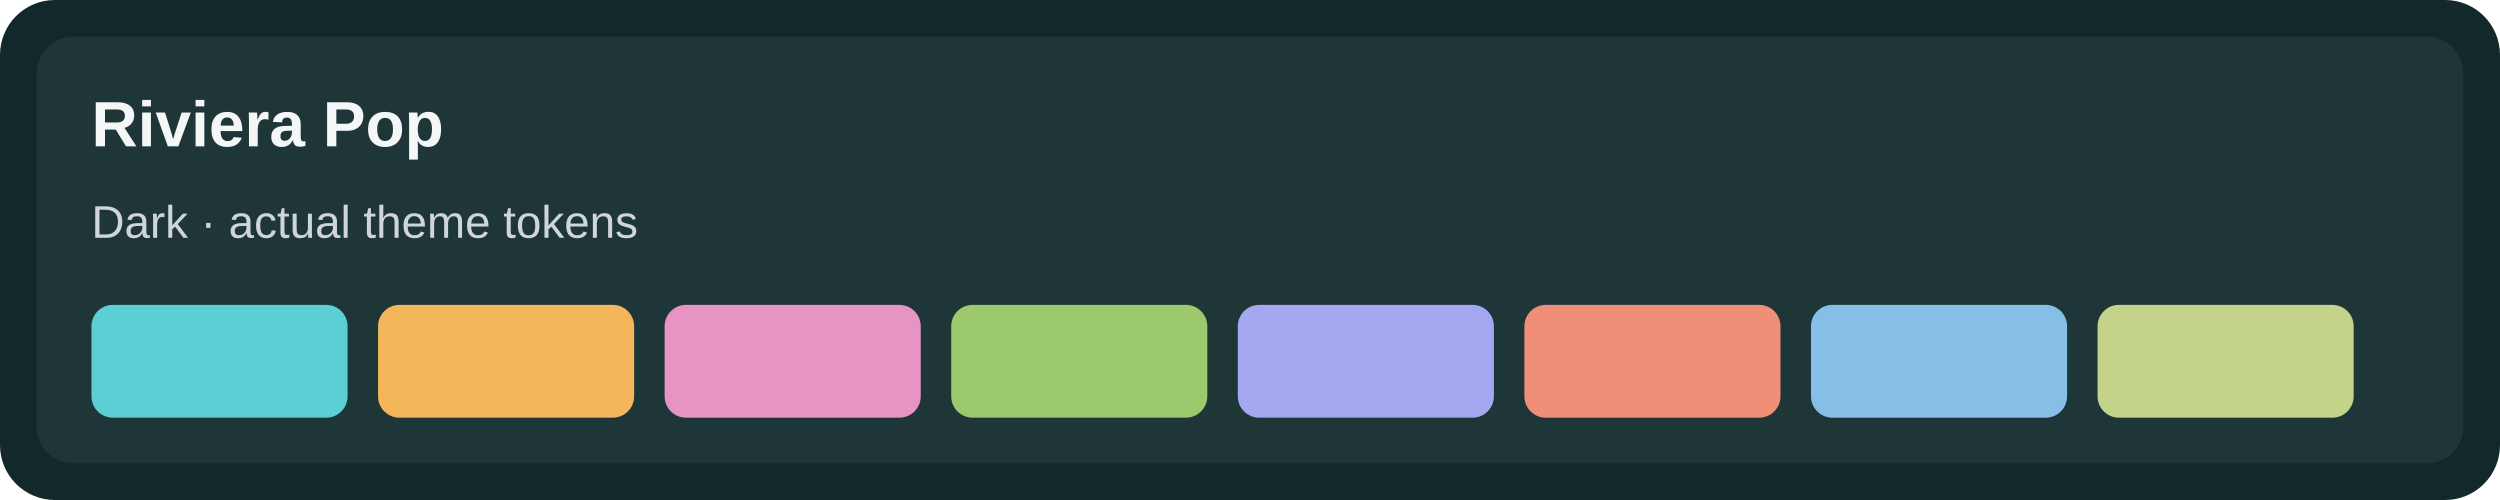
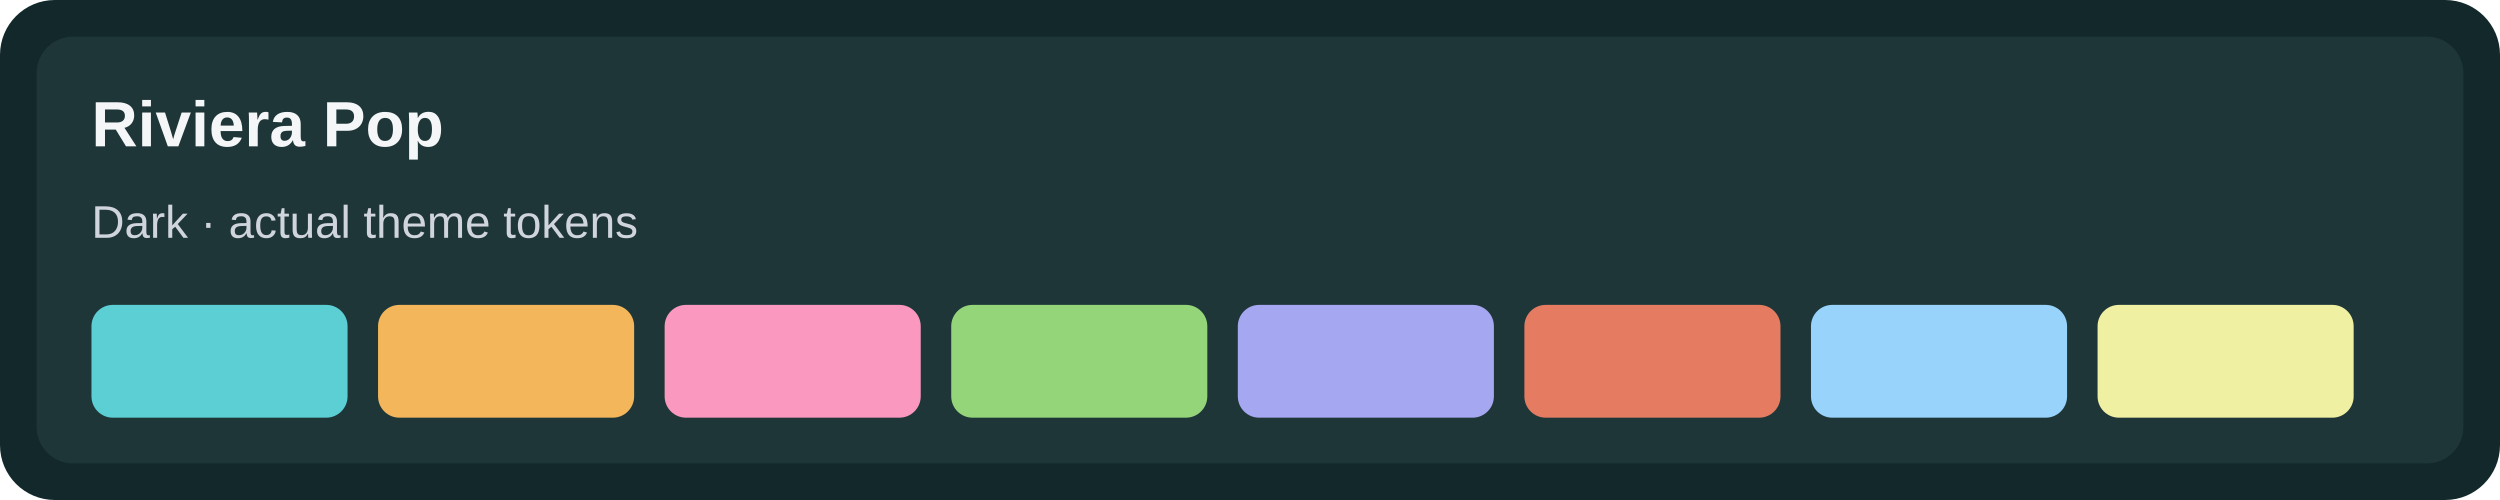
<svg xmlns="http://www.w3.org/2000/svg" width="820" height="164" viewBox="0 0 820 164">
  <rect width="820" height="164" rx="18" fill="#12282B" />
  <rect x="12" y="12" width="796" height="140" rx="12" fill="#1E3638" />
  <text x="30" y="48" fill="#F4F6F8" font-family="Segoe UI,Arial,sans-serif" font-size="21" font-weight="650">Riviera Pop</text>
  <text x="30" y="78" fill="#D0D4DC" font-family="Segoe UI,Arial,sans-serif" font-size="15">Dark · actual theme tokens</text>
  <rect x="30" y="100" width="84" height="37" rx="7" fill="#5BCFD4" />
  <rect x="124" y="100" width="84" height="37" rx="7" fill="#F3B65B" />
-   <rect x="218" y="100" width="84" height="37" rx="7" fill="#E794C5" />
-   <rect x="312" y="100" width="84" height="37" rx="7" fill="#9BC96B" />
+   <rect x="218" y="100" width="84" height="37" rx="7" fill="#FB98C0" />
+   <rect x="312" y="100" width="84" height="37" rx="7" fill="#94D57A" />
  <rect x="406" y="100" width="84" height="37" rx="7" fill="#A6A7F1" />
-   <rect x="500" y="100" width="84" height="37" rx="7" fill="#F08F78" />
-   <rect x="594" y="100" width="84" height="37" rx="7" fill="#85BFE8" />
-   <rect x="688" y="100" width="84" height="37" rx="7" fill="#C4D38A" />
+   <rect x="500" y="100" width="84" height="37" rx="7" fill="#E57C61" />
+   <rect x="594" y="100" width="84" height="37" rx="7" fill="#98D3FB" />
+   <rect x="688" y="100" width="84" height="37" rx="7" fill="#F0F0A3" />
</svg>
